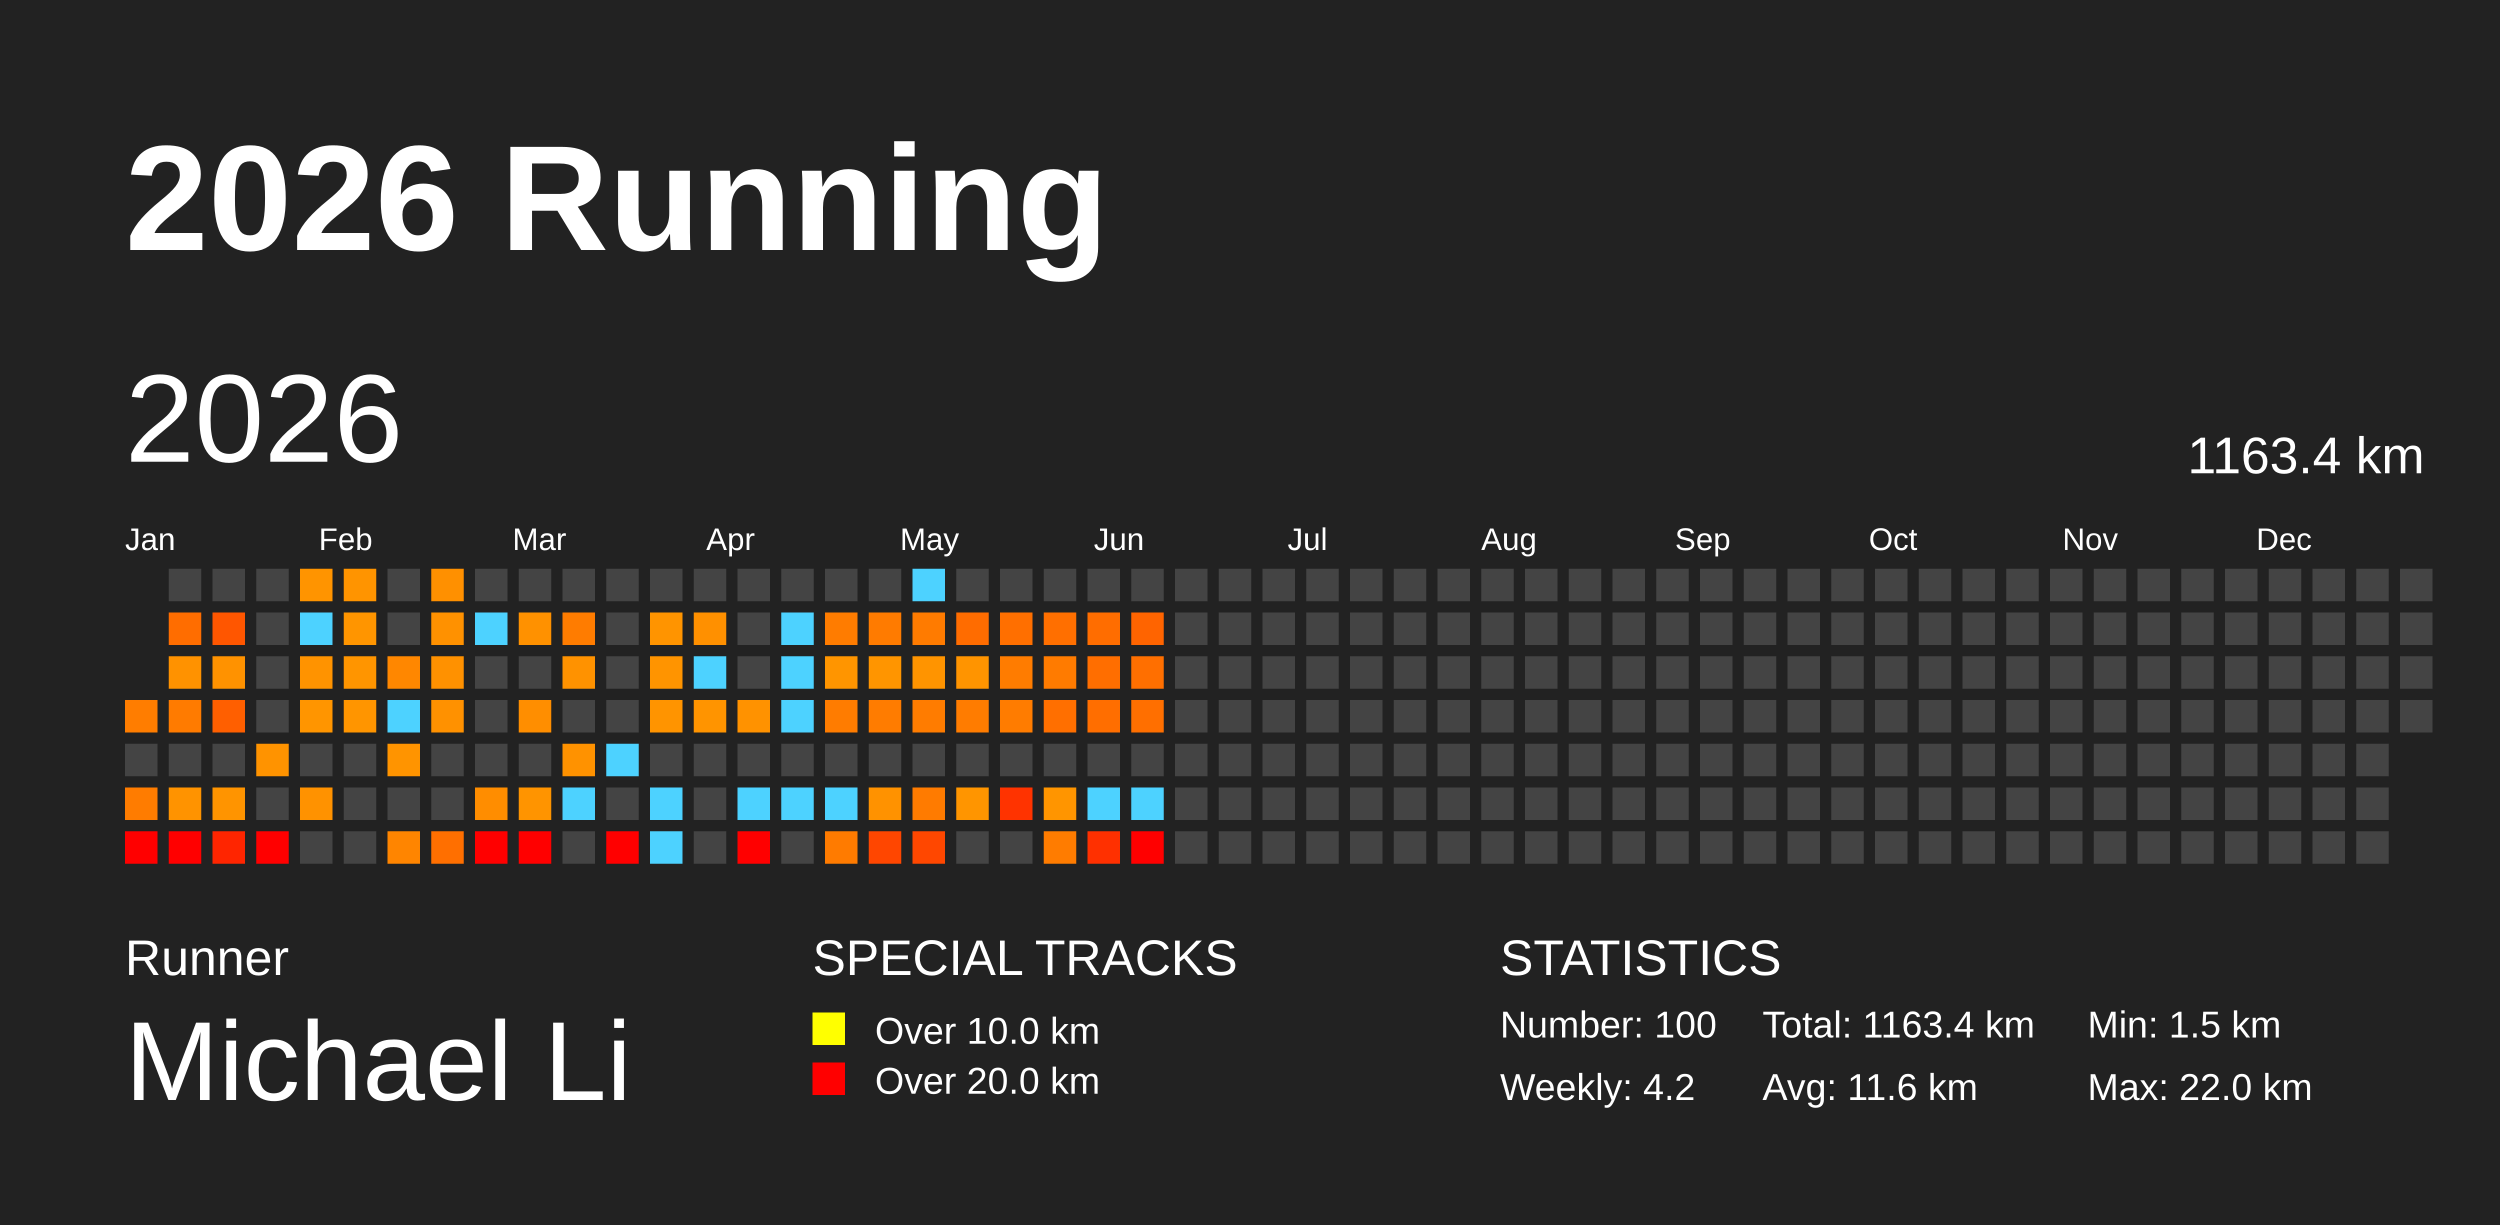
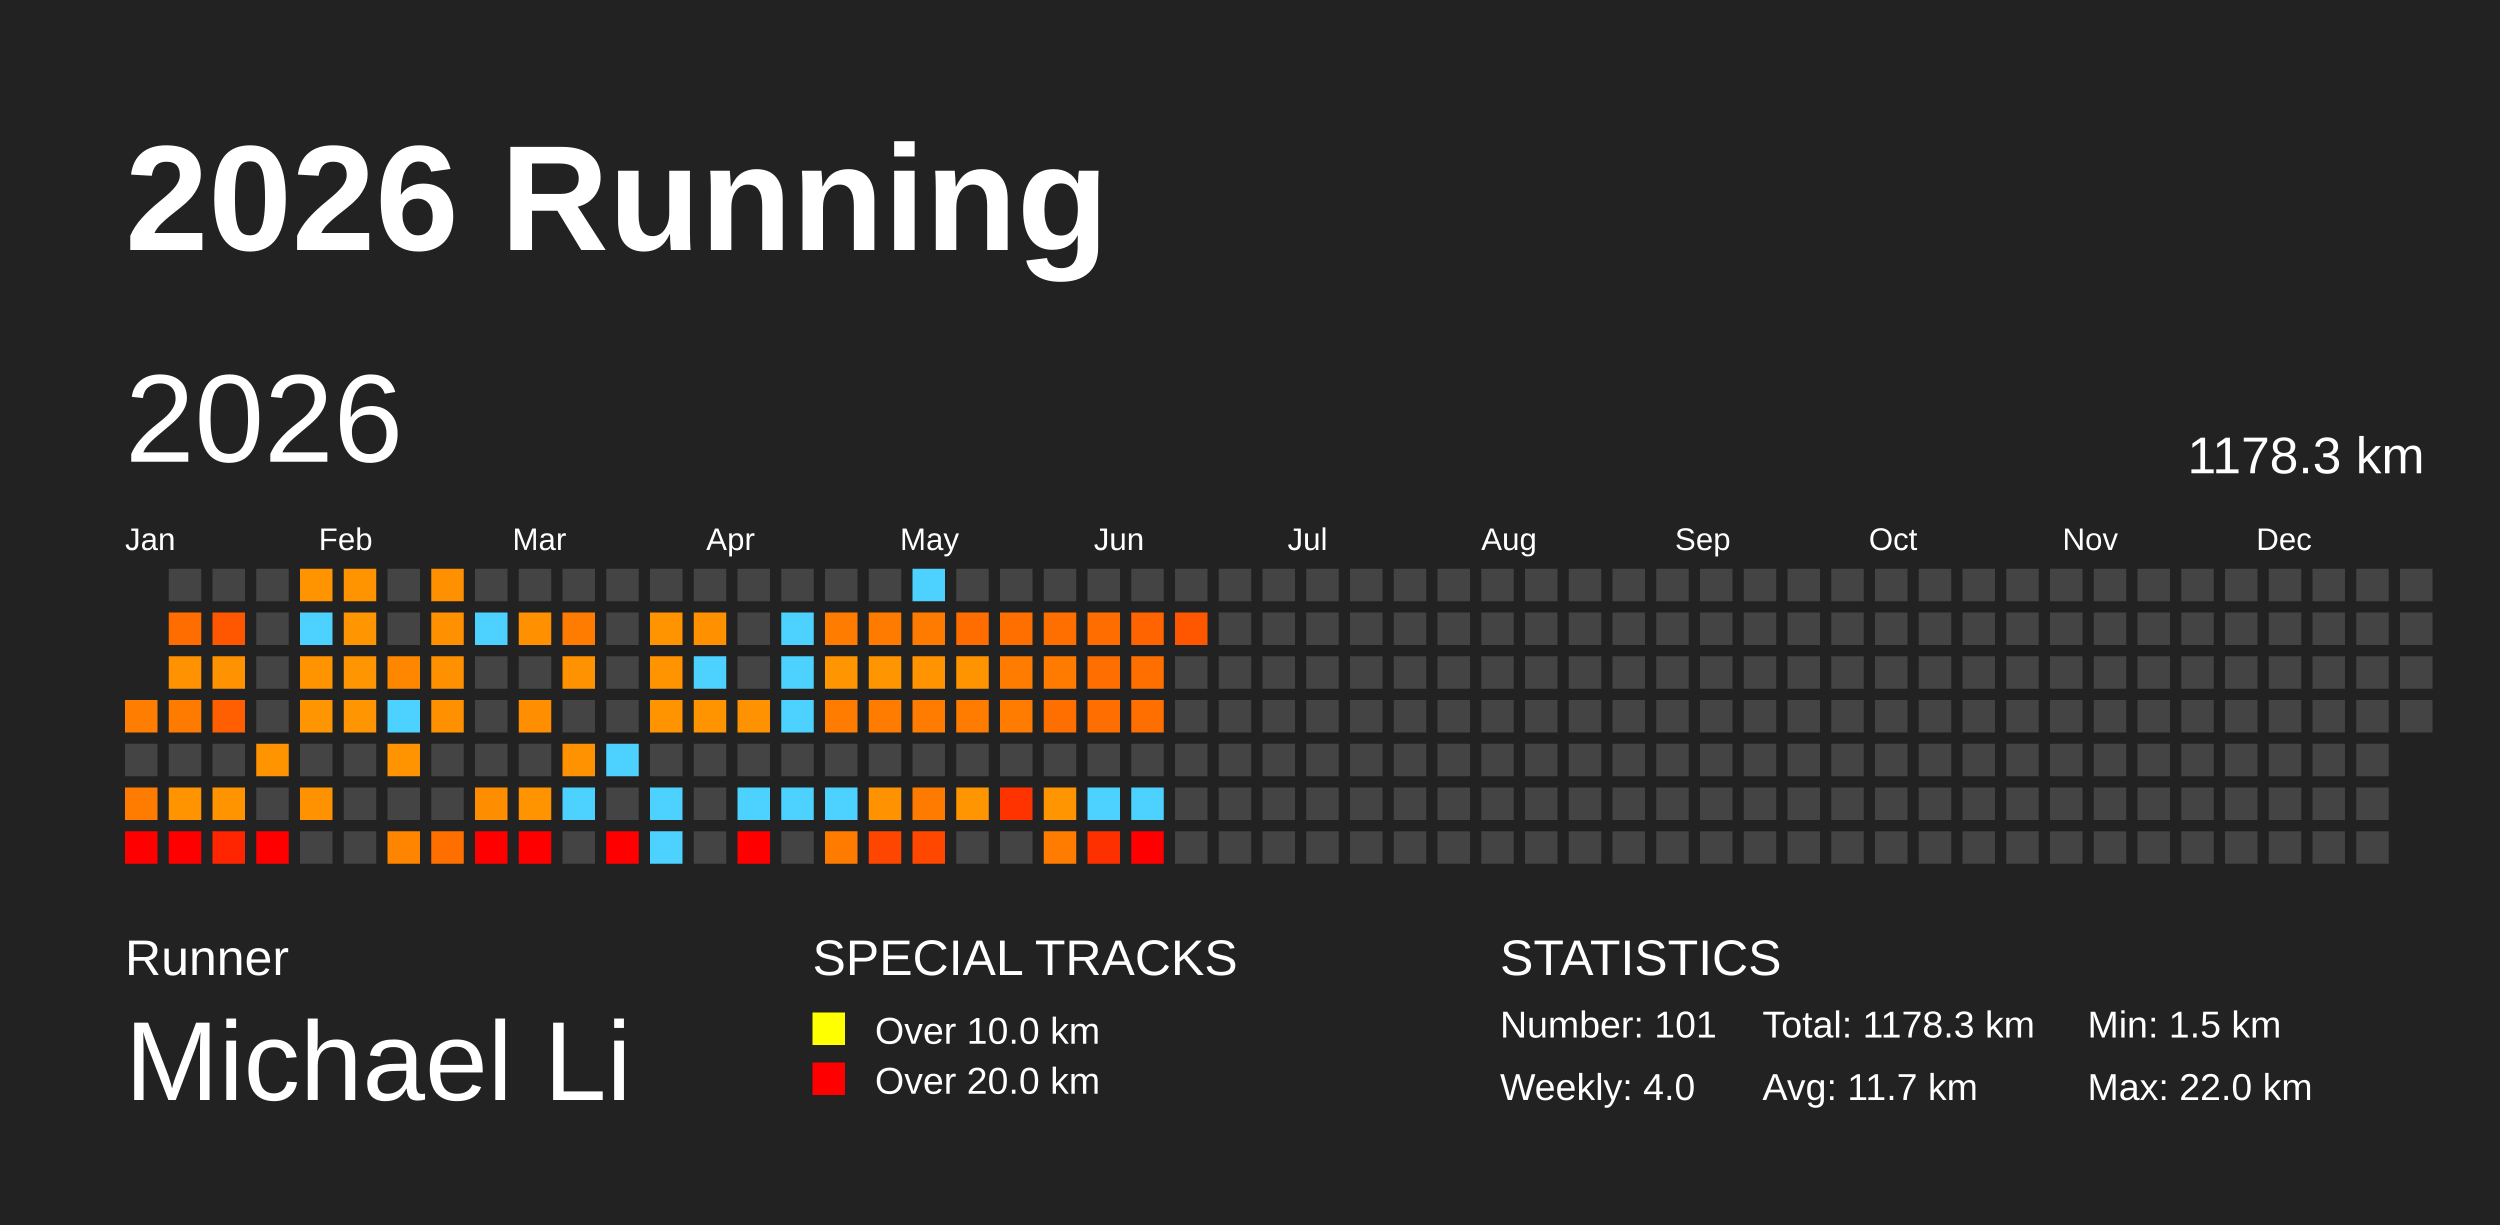
<svg xmlns="http://www.w3.org/2000/svg" baseProfile="full" height="98mm" version="1.1" viewBox="0,0,200,98" width="200mm">
  <defs />
  <rect fill="#222222" height="98" width="200" x="0" y="0" />
  <text fill="#FFFFFF" style="font-size:12px; font-family:Arial; font-weight:bold;" x="10" y="20">2026 Running</text>
  <text fill="#FFFFFF" style="font-size:4px; font-family:Arial" x="10" y="78">Runner</text>
  <text fill="#FFFFFF" style="font-size:9px; font-family:Arial" x="10" y="88">Michael Li</text>
  <text fill="#FFFFFF" style="font-size:4px; font-family:Arial" x="65" y="78">SPECIAL TRACKS</text>
  <rect fill="yellow" height="2.6" width="2.6" x="65" y="81" />
  <text fill="#FFFFFF" style="font-size:3px; font-family:Arial" x="70" y="83.5">Over 10.0 km</text>
  <rect fill="red" height="2.6" width="2.6" x="65" y="85" />
  <text fill="#FFFFFF" style="font-size:3px; font-family:Arial" x="70" y="87.5">Over 20.0 km</text>
  <text fill="#FFFFFF" style="font-size:4px; font-family:Arial" x="120" y="78">STATISTICS</text>
-   <text fill="#FFFFFF" style="font-size:3px; font-family:Arial" x="120" y="83">Number: 100</text>
-   <text fill="#FFFFFF" style="font-size:3px; font-family:Arial" x="120" y="88">Weekly: 4.2</text>
-   <text fill="#FFFFFF" style="font-size:3px; font-family:Arial" x="141" y="83">Total: 1163.4 km</text>
-   <text fill="#FFFFFF" style="font-size:3px; font-family:Arial" x="141" y="88">Avg: 11.6 km</text>
+   <text fill="#FFFFFF" style="font-size:3px; font-family:Arial" x="120" y="83">Number: 101</text>
+   <text fill="#FFFFFF" style="font-size:3px; font-family:Arial" x="120" y="88">Weekly: 4.0</text>
+   <text fill="#FFFFFF" style="font-size:3px; font-family:Arial" x="141" y="83">Total: 1178.3 km</text>
+   <text fill="#FFFFFF" style="font-size:3px; font-family:Arial" x="141" y="88">Avg: 11.7 km</text>
  <text fill="#FFFFFF" style="font-size:3px; font-family:Arial" x="167" y="83">Min: 1.5 km</text>
  <text fill="#FFFFFF" style="font-size:3px; font-family:Arial" x="167" y="88">Max: 22.0 km</text>
  <text dominant-baseline="hanging" fill="#FFFFFF" style="font-size:10.0px; font-family:Arial;" x="10" y="30">2026</text>
-   <text dominant-baseline="hanging" fill="#FFFFFF" style="font-size:4.125px; font-family:Arial;" x="175" y="35">1163.4 km</text>
+   <text dominant-baseline="hanging" fill="#FFFFFF" style="font-size:4.125px; font-family:Arial;" x="175" y="35">1178.3 km</text>
  <text fill="#FFFFFF" style="font-size:2.5px; font-family:Arial" x="10.0" y="44">Jan</text>
  <text fill="#FFFFFF" style="font-size:2.5px; font-family:Arial" x="25.5" y="44">Feb</text>
  <text fill="#FFFFFF" style="font-size:2.5px; font-family:Arial" x="41.0" y="44">Mar</text>
  <text fill="#FFFFFF" style="font-size:2.5px; font-family:Arial" x="56.5" y="44">Apr</text>
  <text fill="#FFFFFF" style="font-size:2.5px; font-family:Arial" x="72.0" y="44">May</text>
  <text fill="#FFFFFF" style="font-size:2.5px; font-family:Arial" x="87.5" y="44">Jun</text>
  <text fill="#FFFFFF" style="font-size:2.5px; font-family:Arial" x="103.0" y="44">Jul</text>
  <text fill="#FFFFFF" style="font-size:2.5px; font-family:Arial" x="118.5" y="44">Aug</text>
  <text fill="#FFFFFF" style="font-size:2.5px; font-family:Arial" x="134.0" y="44">Sep</text>
  <text fill="#FFFFFF" style="font-size:2.5px; font-family:Arial" x="149.5" y="44">Oct</text>
  <text fill="#FFFFFF" style="font-size:2.5px; font-family:Arial" x="165.0" y="44">Nov</text>
  <text fill="#FFFFFF" style="font-size:2.5px; font-family:Arial" x="180.5" y="44">Dec</text>
  <rect fill="#ff7d00" height="2.6" width="2.6" x="10.0" y="56.0" />
  <rect fill="#444444" height="2.6" width="2.6" x="10.0" y="59.5" />
  <rect fill="#ff7c00" height="2.6" width="2.6" x="10.0" y="63.0" />
  <rect fill="red" height="2.6" width="2.6" x="10.0" y="66.5" />
  <rect fill="#444444" height="2.6" width="2.6" x="13.5" y="45.5" />
  <rect fill="#ff6d00" height="2.6" width="2.6" x="13.5" y="49.0" />
  <rect fill="#ff9200" height="2.6" width="2.6" x="13.5" y="52.5" />
  <rect fill="#ff7b00" height="2.6" width="2.6" x="13.5" y="56.0" />
  <rect fill="#444444" height="2.6" width="2.6" x="13.5" y="59.5" />
  <rect fill="#ff9300" height="2.6" width="2.6" x="13.5" y="63.0" />
  <rect fill="red" height="2.6" width="2.6" x="13.5" y="66.5" />
  <rect fill="#444444" height="2.6" width="2.6" x="17.0" y="45.5" />
  <rect fill="#ff5600" height="2.6" width="2.6" x="17.0" y="49.0" />
  <rect fill="#ff9200" height="2.6" width="2.6" x="17.0" y="52.5" />
  <rect fill="#ff5f00" height="2.6" width="2.6" x="17.0" y="56.0" />
  <rect fill="#444444" height="2.6" width="2.6" x="17.0" y="59.5" />
  <rect fill="#ff9400" height="2.6" width="2.6" x="17.0" y="63.0" />
  <rect fill="#ff2500" height="2.6" width="2.6" x="17.0" y="66.5" />
  <rect fill="#444444" height="2.6" width="2.6" x="20.5" y="45.5" />
  <rect fill="#444444" height="2.6" width="2.6" x="20.5" y="49.0" />
  <rect fill="#444444" height="2.6" width="2.6" x="20.5" y="52.5" />
  <rect fill="#444444" height="2.6" width="2.6" x="20.5" y="56.0" />
  <rect fill="#ff9300" height="2.6" width="2.6" x="20.5" y="59.5" />
  <rect fill="#444444" height="2.6" width="2.6" x="20.5" y="63.0" />
  <rect fill="red" height="2.6" width="2.6" x="20.5" y="66.5" />
  <rect fill="#ff9400" height="2.6" width="2.6" x="24.0" y="45.5" />
  <rect fill="#4dd2ff" height="2.6" width="2.6" x="24.0" y="49.0" />
  <rect fill="#ff9300" height="2.6" width="2.6" x="24.0" y="52.5" />
  <rect fill="#ff9500" height="2.6" width="2.6" x="24.0" y="56.0" />
  <rect fill="#444444" height="2.6" width="2.6" x="24.0" y="59.5" />
  <rect fill="#ff9200" height="2.6" width="2.6" x="24.0" y="63.0" />
  <rect fill="#444444" height="2.6" width="2.6" x="24.0" y="66.5" />
  <rect fill="#ff9400" height="2.6" width="2.6" x="27.5" y="45.5" />
  <rect fill="#ff9500" height="2.6" width="2.6" x="27.5" y="49.0" />
  <rect fill="#ff9500" height="2.6" width="2.6" x="27.5" y="52.5" />
  <rect fill="#ff9500" height="2.6" width="2.6" x="27.5" y="56.0" />
  <rect fill="#444444" height="2.6" width="2.6" x="27.5" y="59.5" />
  <rect fill="#444444" height="2.6" width="2.6" x="27.5" y="63.0" />
  <rect fill="#444444" height="2.6" width="2.6" x="27.5" y="66.5" />
  <rect fill="#444444" height="2.6" width="2.6" x="31.0" y="45.5" />
  <rect fill="#444444" height="2.6" width="2.6" x="31.0" y="49.0" />
  <rect fill="#ff8700" height="2.6" width="2.6" x="31.0" y="52.5" />
  <rect fill="#4dd2ff" height="2.6" width="2.6" x="31.0" y="56.0" />
  <rect fill="#ff9400" height="2.6" width="2.6" x="31.0" y="59.5" />
  <rect fill="#444444" height="2.6" width="2.6" x="31.0" y="63.0" />
  <rect fill="#ff8500" height="2.6" width="2.6" x="31.0" y="66.5" />
  <rect fill="#ff9000" height="2.6" width="2.6" x="34.5" y="45.5" />
  <rect fill="#ff9100" height="2.6" width="2.6" x="34.5" y="49.0" />
  <rect fill="#ff9100" height="2.6" width="2.6" x="34.5" y="52.5" />
  <rect fill="#ff9100" height="2.6" width="2.6" x="34.5" y="56.0" />
  <rect fill="#444444" height="2.6" width="2.6" x="34.5" y="59.5" />
  <rect fill="#444444" height="2.6" width="2.6" x="34.5" y="63.0" />
  <rect fill="#ff6f00" height="2.6" width="2.6" x="34.5" y="66.5" />
  <rect fill="#444444" height="2.6" width="2.6" x="38.0" y="45.5" />
  <rect fill="#4dd2ff" height="2.6" width="2.6" x="38.0" y="49.0" />
  <rect fill="#444444" height="2.6" width="2.6" x="38.0" y="52.5" />
  <rect fill="#444444" height="2.6" width="2.6" x="38.0" y="56.0" />
  <rect fill="#444444" height="2.6" width="2.6" x="38.0" y="59.5" />
  <rect fill="#ff8d00" height="2.6" width="2.6" x="38.0" y="63.0" />
  <rect fill="red" height="2.6" width="2.6" x="38.0" y="66.5" />
  <rect fill="#444444" height="2.6" width="2.6" x="41.5" y="45.5" />
  <rect fill="#ff9100" height="2.6" width="2.6" x="41.5" y="49.0" />
  <rect fill="#444444" height="2.6" width="2.6" x="41.5" y="52.5" />
  <rect fill="#ff8e00" height="2.6" width="2.6" x="41.5" y="56.0" />
  <rect fill="#444444" height="2.6" width="2.6" x="41.5" y="59.5" />
  <rect fill="#ff9400" height="2.6" width="2.6" x="41.5" y="63.0" />
  <rect fill="red" height="2.6" width="2.6" x="41.5" y="66.5" />
  <rect fill="#444444" height="2.6" width="2.6" x="45.0" y="45.5" />
  <rect fill="#ff7c00" height="2.6" width="2.6" x="45.0" y="49.0" />
  <rect fill="#ff9200" height="2.6" width="2.6" x="45.0" y="52.5" />
  <rect fill="#444444" height="2.6" width="2.6" x="45.0" y="56.0" />
  <rect fill="#ff9200" height="2.6" width="2.6" x="45.0" y="59.5" />
  <rect fill="#4dd2ff" height="2.6" width="2.6" x="45.0" y="63.0" />
  <rect fill="#444444" height="2.6" width="2.6" x="45.0" y="66.5" />
  <rect fill="#444444" height="2.6" width="2.6" x="48.5" y="45.5" />
  <rect fill="#444444" height="2.6" width="2.6" x="48.5" y="49.0" />
  <rect fill="#444444" height="2.6" width="2.6" x="48.5" y="52.5" />
  <rect fill="#444444" height="2.6" width="2.6" x="48.5" y="56.0" />
  <rect fill="#4dd2ff" height="2.6" width="2.6" x="48.5" y="59.5" />
  <rect fill="#444444" height="2.6" width="2.6" x="48.5" y="63.0" />
  <rect fill="red" height="2.6" width="2.6" x="48.5" y="66.5" />
  <rect fill="#444444" height="2.6" width="2.6" x="52.0" y="45.5" />
  <rect fill="#ff9400" height="2.6" width="2.6" x="52.0" y="49.0" />
  <rect fill="#ff9400" height="2.6" width="2.6" x="52.0" y="52.5" />
  <rect fill="#ff9400" height="2.6" width="2.6" x="52.0" y="56.0" />
  <rect fill="#444444" height="2.6" width="2.6" x="52.0" y="59.5" />
  <rect fill="#4dd2ff" height="2.6" width="2.6" x="52.0" y="63.0" />
  <rect fill="#4dd2ff" height="2.6" width="2.6" x="52.0" y="66.5" />
  <rect fill="#444444" height="2.6" width="2.6" x="55.5" y="45.5" />
  <rect fill="#ff9000" height="2.6" width="2.6" x="55.5" y="49.0" />
  <rect fill="#4dd2ff" height="2.6" width="2.6" x="55.5" y="52.5" />
  <rect fill="#ff9400" height="2.6" width="2.6" x="55.5" y="56.0" />
  <rect fill="#444444" height="2.6" width="2.6" x="55.5" y="59.5" />
  <rect fill="#444444" height="2.6" width="2.6" x="55.5" y="63.0" />
  <rect fill="#444444" height="2.6" width="2.6" x="55.5" y="66.5" />
  <rect fill="#444444" height="2.6" width="2.6" x="59.0" y="45.5" />
  <rect fill="#444444" height="2.6" width="2.6" x="59.0" y="49.0" />
  <rect fill="#444444" height="2.6" width="2.6" x="59.0" y="52.5" />
  <rect fill="#ff9200" height="2.6" width="2.6" x="59.0" y="56.0" />
  <rect fill="#444444" height="2.6" width="2.6" x="59.0" y="59.5" />
  <rect fill="#4dd2ff" height="2.6" width="2.6" x="59.0" y="63.0" />
  <rect fill="red" height="2.6" width="2.6" x="59.0" y="66.5" />
  <rect fill="#444444" height="2.6" width="2.6" x="62.5" y="45.5" />
  <rect fill="#4dd2ff" height="2.6" width="2.6" x="62.5" y="49.0" />
  <rect fill="#4dd2ff" height="2.6" width="2.6" x="62.5" y="52.5" />
  <rect fill="#4dd2ff" height="2.6" width="2.6" x="62.5" y="56.0" />
  <rect fill="#444444" height="2.6" width="2.6" x="62.5" y="59.5" />
  <rect fill="#4dd2ff" height="2.6" width="2.6" x="62.5" y="63.0" />
  <rect fill="#444444" height="2.6" width="2.6" x="62.5" y="66.5" />
  <rect fill="#444444" height="2.6" width="2.6" x="66.0" y="45.5" />
  <rect fill="#ff7c00" height="2.6" width="2.6" x="66.0" y="49.0" />
  <rect fill="#ff9500" height="2.6" width="2.6" x="66.0" y="52.5" />
  <rect fill="#ff7c00" height="2.6" width="2.6" x="66.0" y="56.0" />
  <rect fill="#444444" height="2.6" width="2.6" x="66.0" y="59.5" />
  <rect fill="#4dd2ff" height="2.6" width="2.6" x="66.0" y="63.0" />
  <rect fill="#ff7b00" height="2.6" width="2.6" x="66.0" y="66.5" />
  <rect fill="#444444" height="2.6" width="2.6" x="69.5" y="45.5" />
  <rect fill="#ff7b00" height="2.6" width="2.6" x="69.5" y="49.0" />
  <rect fill="#ff9500" height="2.6" width="2.6" x="69.5" y="52.5" />
  <rect fill="#ff7c00" height="2.6" width="2.6" x="69.5" y="56.0" />
  <rect fill="#444444" height="2.6" width="2.6" x="69.5" y="59.5" />
  <rect fill="#ff9200" height="2.6" width="2.6" x="69.5" y="63.0" />
  <rect fill="#ff4600" height="2.6" width="2.6" x="69.5" y="66.5" />
  <rect fill="#4dd2ff" height="2.6" width="2.6" x="73.0" y="45.5" />
  <rect fill="#ff7b00" height="2.6" width="2.6" x="73.0" y="49.0" />
  <rect fill="#ff9400" height="2.6" width="2.6" x="73.0" y="52.5" />
  <rect fill="#ff7c00" height="2.6" width="2.6" x="73.0" y="56.0" />
  <rect fill="#444444" height="2.6" width="2.6" x="73.0" y="59.5" />
  <rect fill="#ff7b00" height="2.6" width="2.6" x="73.0" y="63.0" />
  <rect fill="#ff4700" height="2.6" width="2.6" x="73.0" y="66.5" />
  <rect fill="#444444" height="2.6" width="2.6" x="76.5" y="45.5" />
  <rect fill="#ff6c00" height="2.6" width="2.6" x="76.5" y="49.0" />
  <rect fill="#ff9400" height="2.6" width="2.6" x="76.5" y="52.5" />
  <rect fill="#ff7c00" height="2.6" width="2.6" x="76.5" y="56.0" />
  <rect fill="#444444" height="2.6" width="2.6" x="76.5" y="59.5" />
  <rect fill="#ff9500" height="2.6" width="2.6" x="76.5" y="63.0" />
  <rect fill="#444444" height="2.6" width="2.6" x="76.5" y="66.5" />
  <rect fill="#444444" height="2.6" width="2.6" x="80.0" y="45.5" />
  <rect fill="#ff6f00" height="2.6" width="2.6" x="80.0" y="49.0" />
  <rect fill="#ff7c00" height="2.6" width="2.6" x="80.0" y="52.5" />
  <rect fill="#ff7c00" height="2.6" width="2.6" x="80.0" y="56.0" />
  <rect fill="#444444" height="2.6" width="2.6" x="80.0" y="59.5" />
  <rect fill="#ff3300" height="2.6" width="2.6" x="80.0" y="63.0" />
  <rect fill="#444444" height="2.6" width="2.6" x="80.0" y="66.5" />
  <rect fill="#444444" height="2.6" width="2.6" x="83.5" y="45.5" />
  <rect fill="#ff6f00" height="2.6" width="2.6" x="83.5" y="49.0" />
  <rect fill="#ff7b00" height="2.6" width="2.6" x="83.5" y="52.5" />
  <rect fill="#ff6f00" height="2.6" width="2.6" x="83.5" y="56.0" />
  <rect fill="#444444" height="2.6" width="2.6" x="83.5" y="59.5" />
  <rect fill="#ff9500" height="2.6" width="2.6" x="83.5" y="63.0" />
  <rect fill="#ff7c00" height="2.6" width="2.6" x="83.5" y="66.5" />
  <rect fill="#444444" height="2.6" width="2.6" x="87.0" y="45.5" />
  <rect fill="#ff6d00" height="2.6" width="2.6" x="87.0" y="49.0" />
  <rect fill="#ff6e00" height="2.6" width="2.6" x="87.0" y="52.5" />
  <rect fill="#ff6e00" height="2.6" width="2.6" x="87.0" y="56.0" />
  <rect fill="#444444" height="2.6" width="2.6" x="87.0" y="59.5" />
  <rect fill="#4dd2ff" height="2.6" width="2.6" x="87.0" y="63.0" />
  <rect fill="#ff3000" height="2.6" width="2.6" x="87.0" y="66.5" />
  <rect fill="#444444" height="2.6" width="2.6" x="90.5" y="45.5" />
  <rect fill="#ff6400" height="2.6" width="2.6" x="90.5" y="49.0" />
  <rect fill="#ff6f00" height="2.6" width="2.6" x="90.5" y="52.5" />
  <rect fill="#ff6f00" height="2.6" width="2.6" x="90.5" y="56.0" />
  <rect fill="#444444" height="2.6" width="2.6" x="90.5" y="59.5" />
  <rect fill="#4dd2ff" height="2.6" width="2.6" x="90.5" y="63.0" />
  <rect fill="red" height="2.6" width="2.6" x="90.5" y="66.5" />
  <rect fill="#444444" height="2.6" width="2.6" x="94.0" y="45.5" />
-   <rect fill="#444444" height="2.6" width="2.6" x="94.0" y="49.0" />
+   <rect fill="#ff5700" height="2.6" width="2.6" x="94.0" y="49.0" />
  <rect fill="#444444" height="2.6" width="2.6" x="94.0" y="52.5" />
  <rect fill="#444444" height="2.6" width="2.6" x="94.0" y="56.0" />
  <rect fill="#444444" height="2.6" width="2.6" x="94.0" y="59.5" />
  <rect fill="#444444" height="2.6" width="2.6" x="94.0" y="63.0" />
  <rect fill="#444444" height="2.6" width="2.6" x="94.0" y="66.5" />
  <rect fill="#444444" height="2.6" width="2.6" x="97.5" y="45.5" />
  <rect fill="#444444" height="2.6" width="2.6" x="97.5" y="49.0" />
  <rect fill="#444444" height="2.6" width="2.6" x="97.5" y="52.5" />
  <rect fill="#444444" height="2.6" width="2.6" x="97.5" y="56.0" />
  <rect fill="#444444" height="2.6" width="2.6" x="97.5" y="59.5" />
  <rect fill="#444444" height="2.6" width="2.6" x="97.5" y="63.0" />
  <rect fill="#444444" height="2.6" width="2.6" x="97.5" y="66.5" />
  <rect fill="#444444" height="2.6" width="2.6" x="101.0" y="45.5" />
  <rect fill="#444444" height="2.6" width="2.6" x="101.0" y="49.0" />
  <rect fill="#444444" height="2.6" width="2.6" x="101.0" y="52.5" />
  <rect fill="#444444" height="2.6" width="2.6" x="101.0" y="56.0" />
  <rect fill="#444444" height="2.6" width="2.6" x="101.0" y="59.5" />
  <rect fill="#444444" height="2.6" width="2.6" x="101.0" y="63.0" />
  <rect fill="#444444" height="2.6" width="2.6" x="101.0" y="66.5" />
  <rect fill="#444444" height="2.6" width="2.6" x="104.5" y="45.5" />
  <rect fill="#444444" height="2.6" width="2.6" x="104.5" y="49.0" />
  <rect fill="#444444" height="2.6" width="2.6" x="104.5" y="52.5" />
  <rect fill="#444444" height="2.6" width="2.6" x="104.5" y="56.0" />
  <rect fill="#444444" height="2.6" width="2.6" x="104.5" y="59.5" />
  <rect fill="#444444" height="2.6" width="2.6" x="104.5" y="63.0" />
  <rect fill="#444444" height="2.6" width="2.6" x="104.5" y="66.5" />
  <rect fill="#444444" height="2.6" width="2.6" x="108.0" y="45.5" />
  <rect fill="#444444" height="2.6" width="2.6" x="108.0" y="49.0" />
  <rect fill="#444444" height="2.6" width="2.6" x="108.0" y="52.5" />
  <rect fill="#444444" height="2.6" width="2.6" x="108.0" y="56.0" />
  <rect fill="#444444" height="2.6" width="2.6" x="108.0" y="59.5" />
  <rect fill="#444444" height="2.6" width="2.6" x="108.0" y="63.0" />
  <rect fill="#444444" height="2.6" width="2.6" x="108.0" y="66.5" />
  <rect fill="#444444" height="2.6" width="2.6" x="111.5" y="45.5" />
  <rect fill="#444444" height="2.6" width="2.6" x="111.5" y="49.0" />
  <rect fill="#444444" height="2.6" width="2.6" x="111.5" y="52.5" />
  <rect fill="#444444" height="2.6" width="2.6" x="111.5" y="56.0" />
  <rect fill="#444444" height="2.6" width="2.6" x="111.5" y="59.5" />
  <rect fill="#444444" height="2.6" width="2.6" x="111.5" y="63.0" />
  <rect fill="#444444" height="2.6" width="2.6" x="111.5" y="66.5" />
  <rect fill="#444444" height="2.6" width="2.6" x="115.0" y="45.5" />
  <rect fill="#444444" height="2.6" width="2.6" x="115.0" y="49.0" />
  <rect fill="#444444" height="2.6" width="2.6" x="115.0" y="52.5" />
  <rect fill="#444444" height="2.6" width="2.6" x="115.0" y="56.0" />
  <rect fill="#444444" height="2.6" width="2.6" x="115.0" y="59.5" />
  <rect fill="#444444" height="2.6" width="2.6" x="115.0" y="63.0" />
  <rect fill="#444444" height="2.6" width="2.6" x="115.0" y="66.5" />
  <rect fill="#444444" height="2.6" width="2.6" x="118.5" y="45.5" />
  <rect fill="#444444" height="2.6" width="2.6" x="118.5" y="49.0" />
  <rect fill="#444444" height="2.6" width="2.6" x="118.5" y="52.5" />
  <rect fill="#444444" height="2.6" width="2.6" x="118.5" y="56.0" />
  <rect fill="#444444" height="2.6" width="2.6" x="118.5" y="59.5" />
  <rect fill="#444444" height="2.6" width="2.6" x="118.5" y="63.0" />
  <rect fill="#444444" height="2.6" width="2.6" x="118.5" y="66.5" />
  <rect fill="#444444" height="2.6" width="2.6" x="122.0" y="45.5" />
  <rect fill="#444444" height="2.6" width="2.6" x="122.0" y="49.0" />
  <rect fill="#444444" height="2.6" width="2.6" x="122.0" y="52.5" />
  <rect fill="#444444" height="2.6" width="2.6" x="122.0" y="56.0" />
  <rect fill="#444444" height="2.6" width="2.6" x="122.0" y="59.5" />
  <rect fill="#444444" height="2.6" width="2.6" x="122.0" y="63.0" />
  <rect fill="#444444" height="2.6" width="2.6" x="122.0" y="66.5" />
  <rect fill="#444444" height="2.6" width="2.6" x="125.5" y="45.5" />
  <rect fill="#444444" height="2.6" width="2.6" x="125.5" y="49.0" />
  <rect fill="#444444" height="2.6" width="2.6" x="125.5" y="52.5" />
  <rect fill="#444444" height="2.6" width="2.6" x="125.5" y="56.0" />
  <rect fill="#444444" height="2.6" width="2.6" x="125.5" y="59.5" />
  <rect fill="#444444" height="2.6" width="2.6" x="125.5" y="63.0" />
  <rect fill="#444444" height="2.6" width="2.6" x="125.5" y="66.5" />
  <rect fill="#444444" height="2.6" width="2.6" x="129.0" y="45.5" />
  <rect fill="#444444" height="2.6" width="2.6" x="129.0" y="49.0" />
  <rect fill="#444444" height="2.6" width="2.6" x="129.0" y="52.5" />
  <rect fill="#444444" height="2.6" width="2.6" x="129.0" y="56.0" />
  <rect fill="#444444" height="2.6" width="2.6" x="129.0" y="59.5" />
  <rect fill="#444444" height="2.6" width="2.6" x="129.0" y="63.0" />
  <rect fill="#444444" height="2.6" width="2.6" x="129.0" y="66.5" />
  <rect fill="#444444" height="2.6" width="2.6" x="132.5" y="45.5" />
  <rect fill="#444444" height="2.6" width="2.6" x="132.5" y="49.0" />
  <rect fill="#444444" height="2.6" width="2.6" x="132.5" y="52.5" />
  <rect fill="#444444" height="2.6" width="2.6" x="132.5" y="56.0" />
  <rect fill="#444444" height="2.6" width="2.6" x="132.5" y="59.5" />
  <rect fill="#444444" height="2.6" width="2.6" x="132.5" y="63.0" />
  <rect fill="#444444" height="2.6" width="2.6" x="132.5" y="66.5" />
  <rect fill="#444444" height="2.6" width="2.6" x="136.0" y="45.5" />
  <rect fill="#444444" height="2.6" width="2.6" x="136.0" y="49.0" />
  <rect fill="#444444" height="2.6" width="2.6" x="136.0" y="52.5" />
  <rect fill="#444444" height="2.6" width="2.6" x="136.0" y="56.0" />
  <rect fill="#444444" height="2.6" width="2.6" x="136.0" y="59.5" />
  <rect fill="#444444" height="2.6" width="2.6" x="136.0" y="63.0" />
  <rect fill="#444444" height="2.6" width="2.6" x="136.0" y="66.5" />
  <rect fill="#444444" height="2.6" width="2.6" x="139.5" y="45.5" />
  <rect fill="#444444" height="2.6" width="2.6" x="139.5" y="49.0" />
  <rect fill="#444444" height="2.6" width="2.6" x="139.5" y="52.5" />
  <rect fill="#444444" height="2.6" width="2.6" x="139.5" y="56.0" />
  <rect fill="#444444" height="2.6" width="2.6" x="139.5" y="59.5" />
  <rect fill="#444444" height="2.6" width="2.6" x="139.5" y="63.0" />
  <rect fill="#444444" height="2.6" width="2.6" x="139.5" y="66.5" />
  <rect fill="#444444" height="2.6" width="2.6" x="143.0" y="45.5" />
  <rect fill="#444444" height="2.6" width="2.6" x="143.0" y="49.0" />
  <rect fill="#444444" height="2.6" width="2.6" x="143.0" y="52.5" />
  <rect fill="#444444" height="2.6" width="2.6" x="143.0" y="56.0" />
  <rect fill="#444444" height="2.6" width="2.6" x="143.0" y="59.5" />
  <rect fill="#444444" height="2.6" width="2.6" x="143.0" y="63.0" />
  <rect fill="#444444" height="2.6" width="2.6" x="143.0" y="66.5" />
  <rect fill="#444444" height="2.6" width="2.6" x="146.5" y="45.5" />
  <rect fill="#444444" height="2.6" width="2.6" x="146.5" y="49.0" />
  <rect fill="#444444" height="2.6" width="2.6" x="146.5" y="52.5" />
  <rect fill="#444444" height="2.6" width="2.6" x="146.5" y="56.0" />
  <rect fill="#444444" height="2.6" width="2.6" x="146.5" y="59.5" />
  <rect fill="#444444" height="2.6" width="2.6" x="146.5" y="63.0" />
  <rect fill="#444444" height="2.6" width="2.6" x="146.5" y="66.5" />
  <rect fill="#444444" height="2.6" width="2.6" x="150.0" y="45.5" />
  <rect fill="#444444" height="2.6" width="2.6" x="150.0" y="49.0" />
  <rect fill="#444444" height="2.6" width="2.6" x="150.0" y="52.5" />
  <rect fill="#444444" height="2.6" width="2.6" x="150.0" y="56.0" />
  <rect fill="#444444" height="2.6" width="2.6" x="150.0" y="59.5" />
  <rect fill="#444444" height="2.6" width="2.6" x="150.0" y="63.0" />
  <rect fill="#444444" height="2.6" width="2.6" x="150.0" y="66.5" />
  <rect fill="#444444" height="2.6" width="2.6" x="153.5" y="45.5" />
  <rect fill="#444444" height="2.6" width="2.6" x="153.5" y="49.0" />
  <rect fill="#444444" height="2.6" width="2.6" x="153.5" y="52.5" />
  <rect fill="#444444" height="2.6" width="2.6" x="153.5" y="56.0" />
  <rect fill="#444444" height="2.6" width="2.6" x="153.5" y="59.5" />
  <rect fill="#444444" height="2.6" width="2.6" x="153.5" y="63.0" />
  <rect fill="#444444" height="2.6" width="2.6" x="153.5" y="66.5" />
  <rect fill="#444444" height="2.6" width="2.6" x="157.0" y="45.5" />
  <rect fill="#444444" height="2.6" width="2.6" x="157.0" y="49.0" />
  <rect fill="#444444" height="2.6" width="2.6" x="157.0" y="52.5" />
  <rect fill="#444444" height="2.6" width="2.6" x="157.0" y="56.0" />
  <rect fill="#444444" height="2.6" width="2.6" x="157.0" y="59.5" />
  <rect fill="#444444" height="2.6" width="2.6" x="157.0" y="63.0" />
  <rect fill="#444444" height="2.6" width="2.6" x="157.0" y="66.5" />
  <rect fill="#444444" height="2.6" width="2.6" x="160.5" y="45.5" />
  <rect fill="#444444" height="2.6" width="2.6" x="160.5" y="49.0" />
  <rect fill="#444444" height="2.6" width="2.6" x="160.5" y="52.5" />
  <rect fill="#444444" height="2.6" width="2.6" x="160.5" y="56.0" />
  <rect fill="#444444" height="2.6" width="2.6" x="160.5" y="59.5" />
  <rect fill="#444444" height="2.6" width="2.6" x="160.5" y="63.0" />
  <rect fill="#444444" height="2.6" width="2.6" x="160.5" y="66.5" />
  <rect fill="#444444" height="2.6" width="2.6" x="164.0" y="45.5" />
  <rect fill="#444444" height="2.6" width="2.6" x="164.0" y="49.0" />
  <rect fill="#444444" height="2.6" width="2.6" x="164.0" y="52.5" />
  <rect fill="#444444" height="2.6" width="2.6" x="164.0" y="56.0" />
  <rect fill="#444444" height="2.6" width="2.6" x="164.0" y="59.5" />
  <rect fill="#444444" height="2.6" width="2.6" x="164.0" y="63.0" />
  <rect fill="#444444" height="2.6" width="2.6" x="164.0" y="66.5" />
  <rect fill="#444444" height="2.6" width="2.6" x="167.5" y="45.5" />
  <rect fill="#444444" height="2.6" width="2.6" x="167.5" y="49.0" />
  <rect fill="#444444" height="2.6" width="2.6" x="167.5" y="52.5" />
  <rect fill="#444444" height="2.6" width="2.6" x="167.5" y="56.0" />
  <rect fill="#444444" height="2.6" width="2.6" x="167.5" y="59.5" />
  <rect fill="#444444" height="2.6" width="2.6" x="167.5" y="63.0" />
  <rect fill="#444444" height="2.6" width="2.6" x="167.5" y="66.5" />
  <rect fill="#444444" height="2.6" width="2.6" x="171.0" y="45.5" />
  <rect fill="#444444" height="2.6" width="2.6" x="171.0" y="49.0" />
  <rect fill="#444444" height="2.6" width="2.6" x="171.0" y="52.5" />
  <rect fill="#444444" height="2.6" width="2.6" x="171.0" y="56.0" />
  <rect fill="#444444" height="2.6" width="2.6" x="171.0" y="59.5" />
  <rect fill="#444444" height="2.6" width="2.6" x="171.0" y="63.0" />
  <rect fill="#444444" height="2.6" width="2.6" x="171.0" y="66.5" />
  <rect fill="#444444" height="2.6" width="2.6" x="174.5" y="45.5" />
  <rect fill="#444444" height="2.6" width="2.6" x="174.5" y="49.0" />
  <rect fill="#444444" height="2.6" width="2.6" x="174.5" y="52.5" />
  <rect fill="#444444" height="2.6" width="2.6" x="174.5" y="56.0" />
  <rect fill="#444444" height="2.6" width="2.6" x="174.5" y="59.5" />
  <rect fill="#444444" height="2.6" width="2.6" x="174.5" y="63.0" />
  <rect fill="#444444" height="2.6" width="2.6" x="174.5" y="66.5" />
  <rect fill="#444444" height="2.6" width="2.6" x="178.0" y="45.5" />
  <rect fill="#444444" height="2.6" width="2.6" x="178.0" y="49.0" />
  <rect fill="#444444" height="2.6" width="2.6" x="178.0" y="52.5" />
  <rect fill="#444444" height="2.6" width="2.6" x="178.0" y="56.0" />
  <rect fill="#444444" height="2.6" width="2.6" x="178.0" y="59.5" />
  <rect fill="#444444" height="2.6" width="2.6" x="178.0" y="63.0" />
  <rect fill="#444444" height="2.6" width="2.6" x="178.0" y="66.5" />
  <rect fill="#444444" height="2.6" width="2.6" x="181.5" y="45.5" />
  <rect fill="#444444" height="2.6" width="2.6" x="181.5" y="49.0" />
  <rect fill="#444444" height="2.6" width="2.6" x="181.5" y="52.5" />
  <rect fill="#444444" height="2.6" width="2.6" x="181.5" y="56.0" />
  <rect fill="#444444" height="2.6" width="2.6" x="181.5" y="59.5" />
  <rect fill="#444444" height="2.6" width="2.6" x="181.5" y="63.0" />
  <rect fill="#444444" height="2.6" width="2.6" x="181.5" y="66.5" />
  <rect fill="#444444" height="2.6" width="2.6" x="185.0" y="45.5" />
  <rect fill="#444444" height="2.6" width="2.6" x="185.0" y="49.0" />
  <rect fill="#444444" height="2.6" width="2.6" x="185.0" y="52.5" />
  <rect fill="#444444" height="2.6" width="2.6" x="185.0" y="56.0" />
  <rect fill="#444444" height="2.6" width="2.6" x="185.0" y="59.5" />
  <rect fill="#444444" height="2.6" width="2.6" x="185.0" y="63.0" />
  <rect fill="#444444" height="2.6" width="2.6" x="185.0" y="66.5" />
  <rect fill="#444444" height="2.6" width="2.6" x="188.5" y="45.5" />
  <rect fill="#444444" height="2.6" width="2.6" x="188.5" y="49.0" />
  <rect fill="#444444" height="2.6" width="2.6" x="188.5" y="52.5" />
  <rect fill="#444444" height="2.6" width="2.6" x="188.5" y="56.0" />
  <rect fill="#444444" height="2.6" width="2.6" x="188.5" y="59.5" />
  <rect fill="#444444" height="2.6" width="2.6" x="188.5" y="63.0" />
  <rect fill="#444444" height="2.6" width="2.6" x="188.5" y="66.5" />
  <rect fill="#444444" height="2.6" width="2.6" x="192.0" y="45.5" />
  <rect fill="#444444" height="2.6" width="2.6" x="192.0" y="49.0" />
  <rect fill="#444444" height="2.6" width="2.6" x="192.0" y="52.5" />
  <rect fill="#444444" height="2.6" width="2.6" x="192.0" y="56.0" />
</svg>
